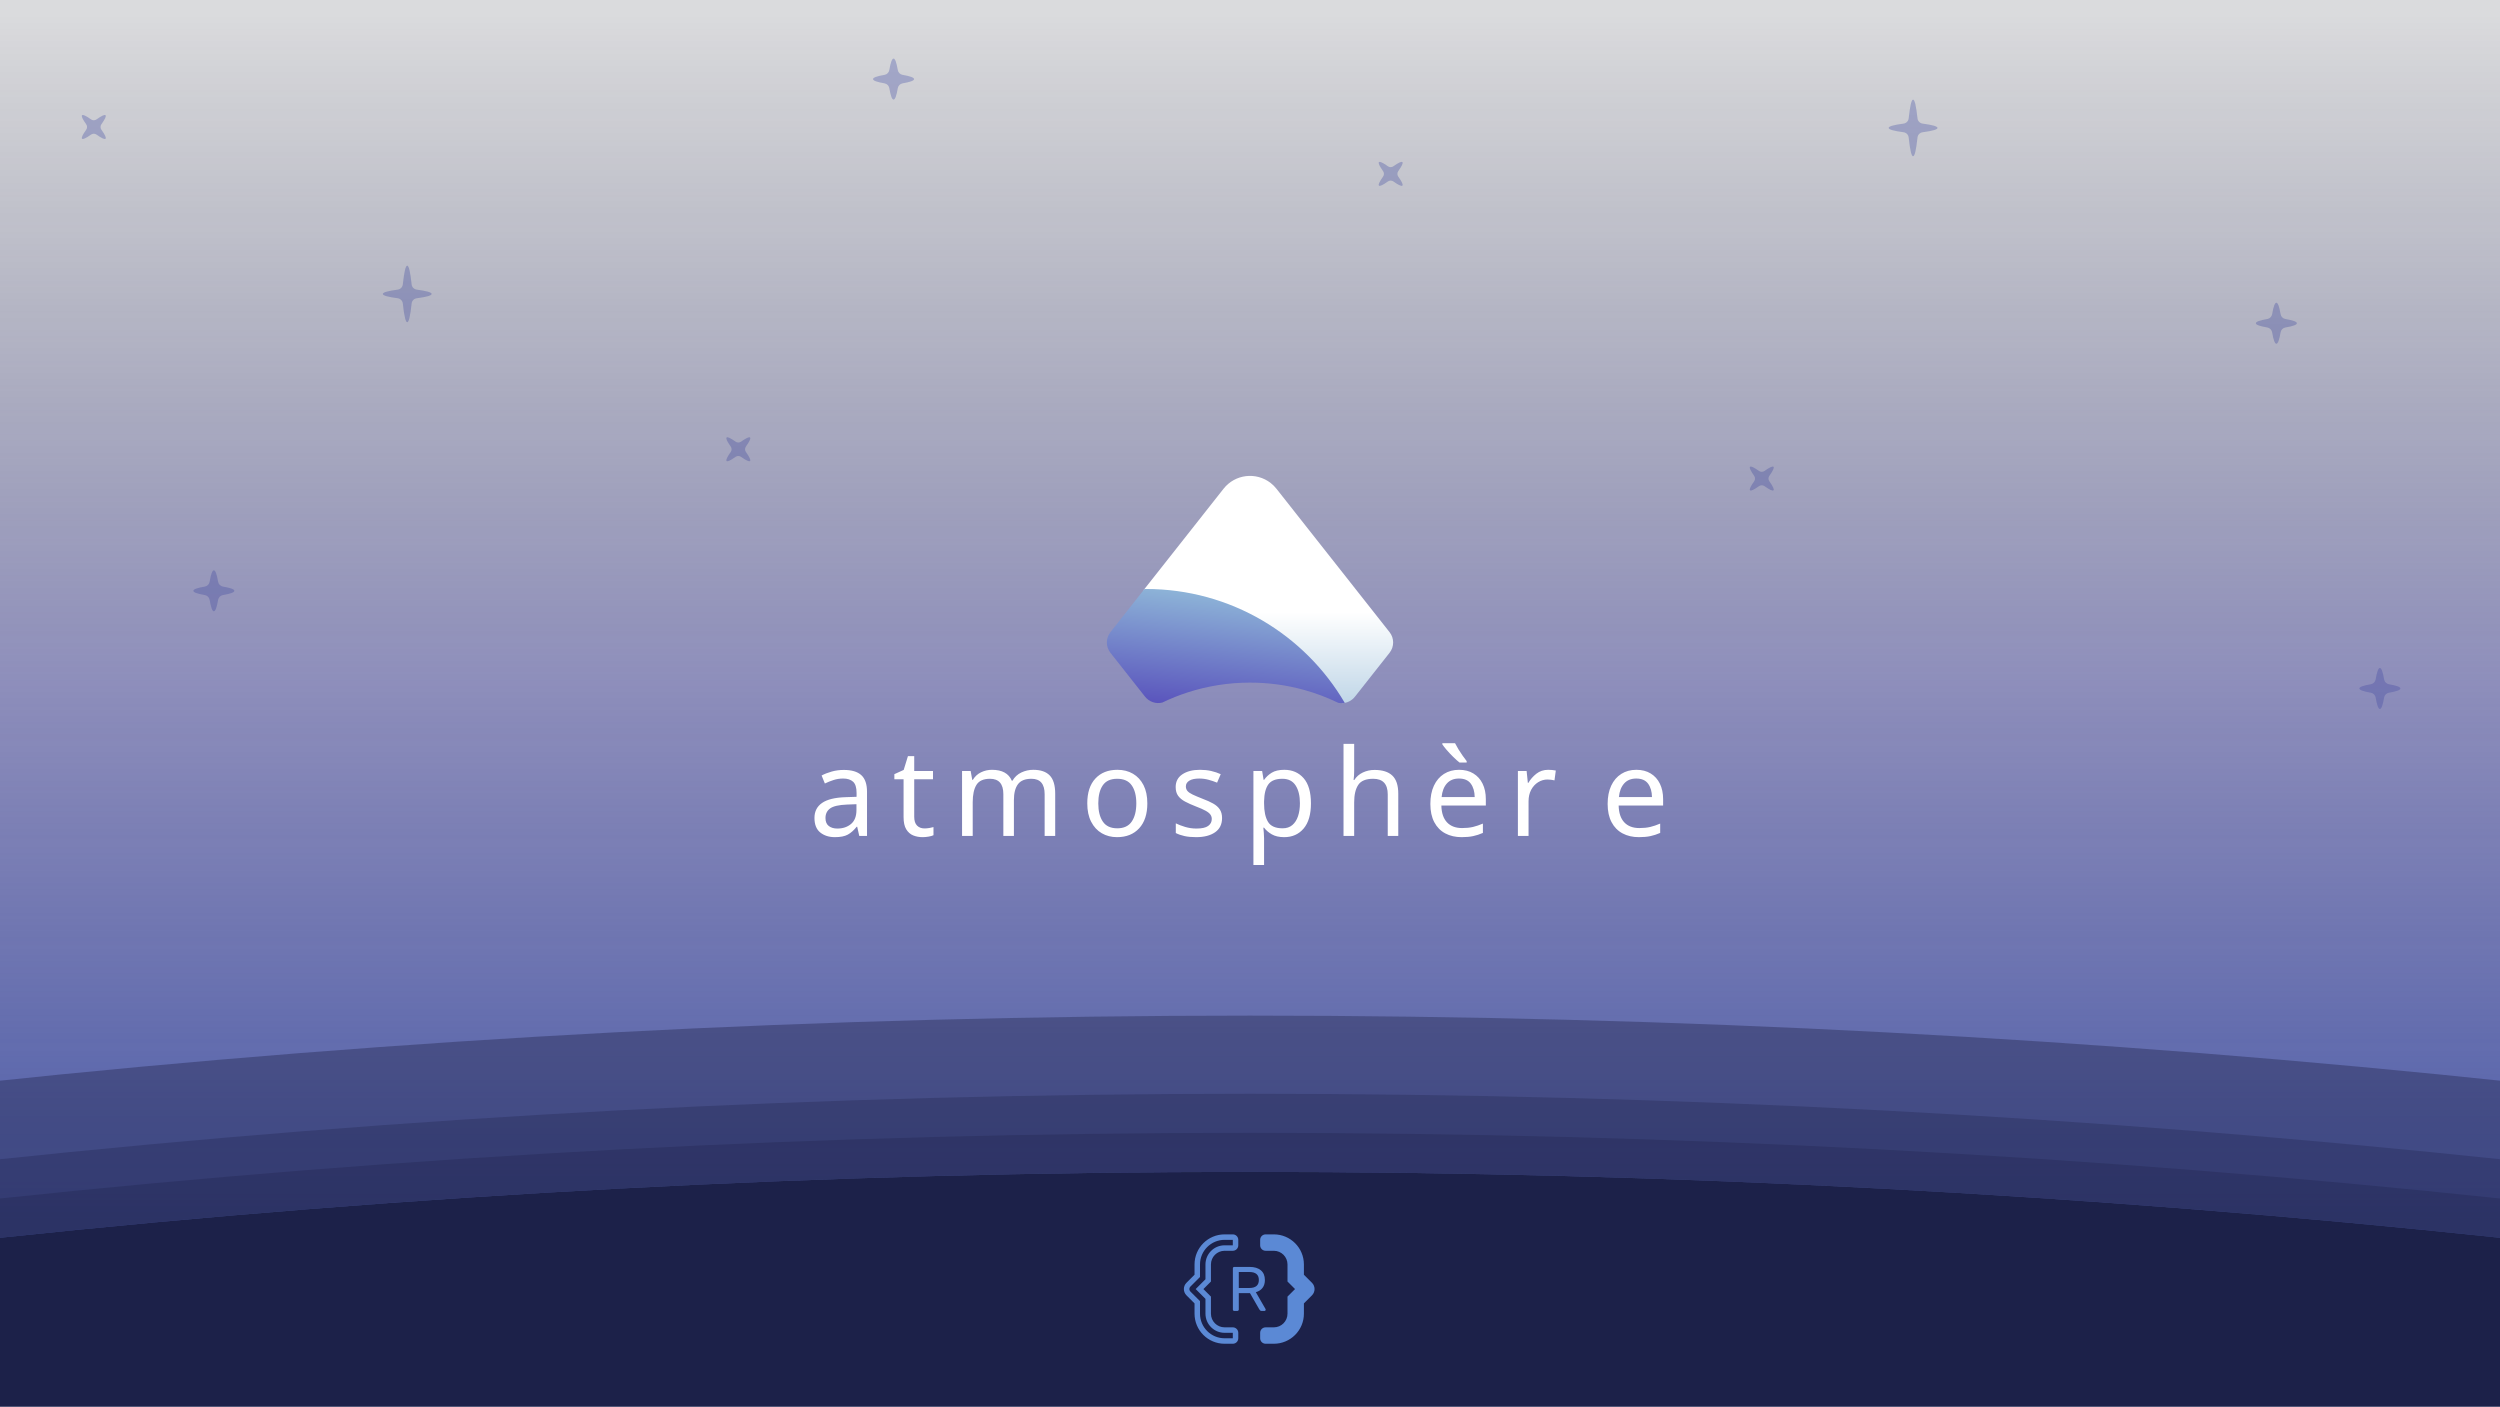
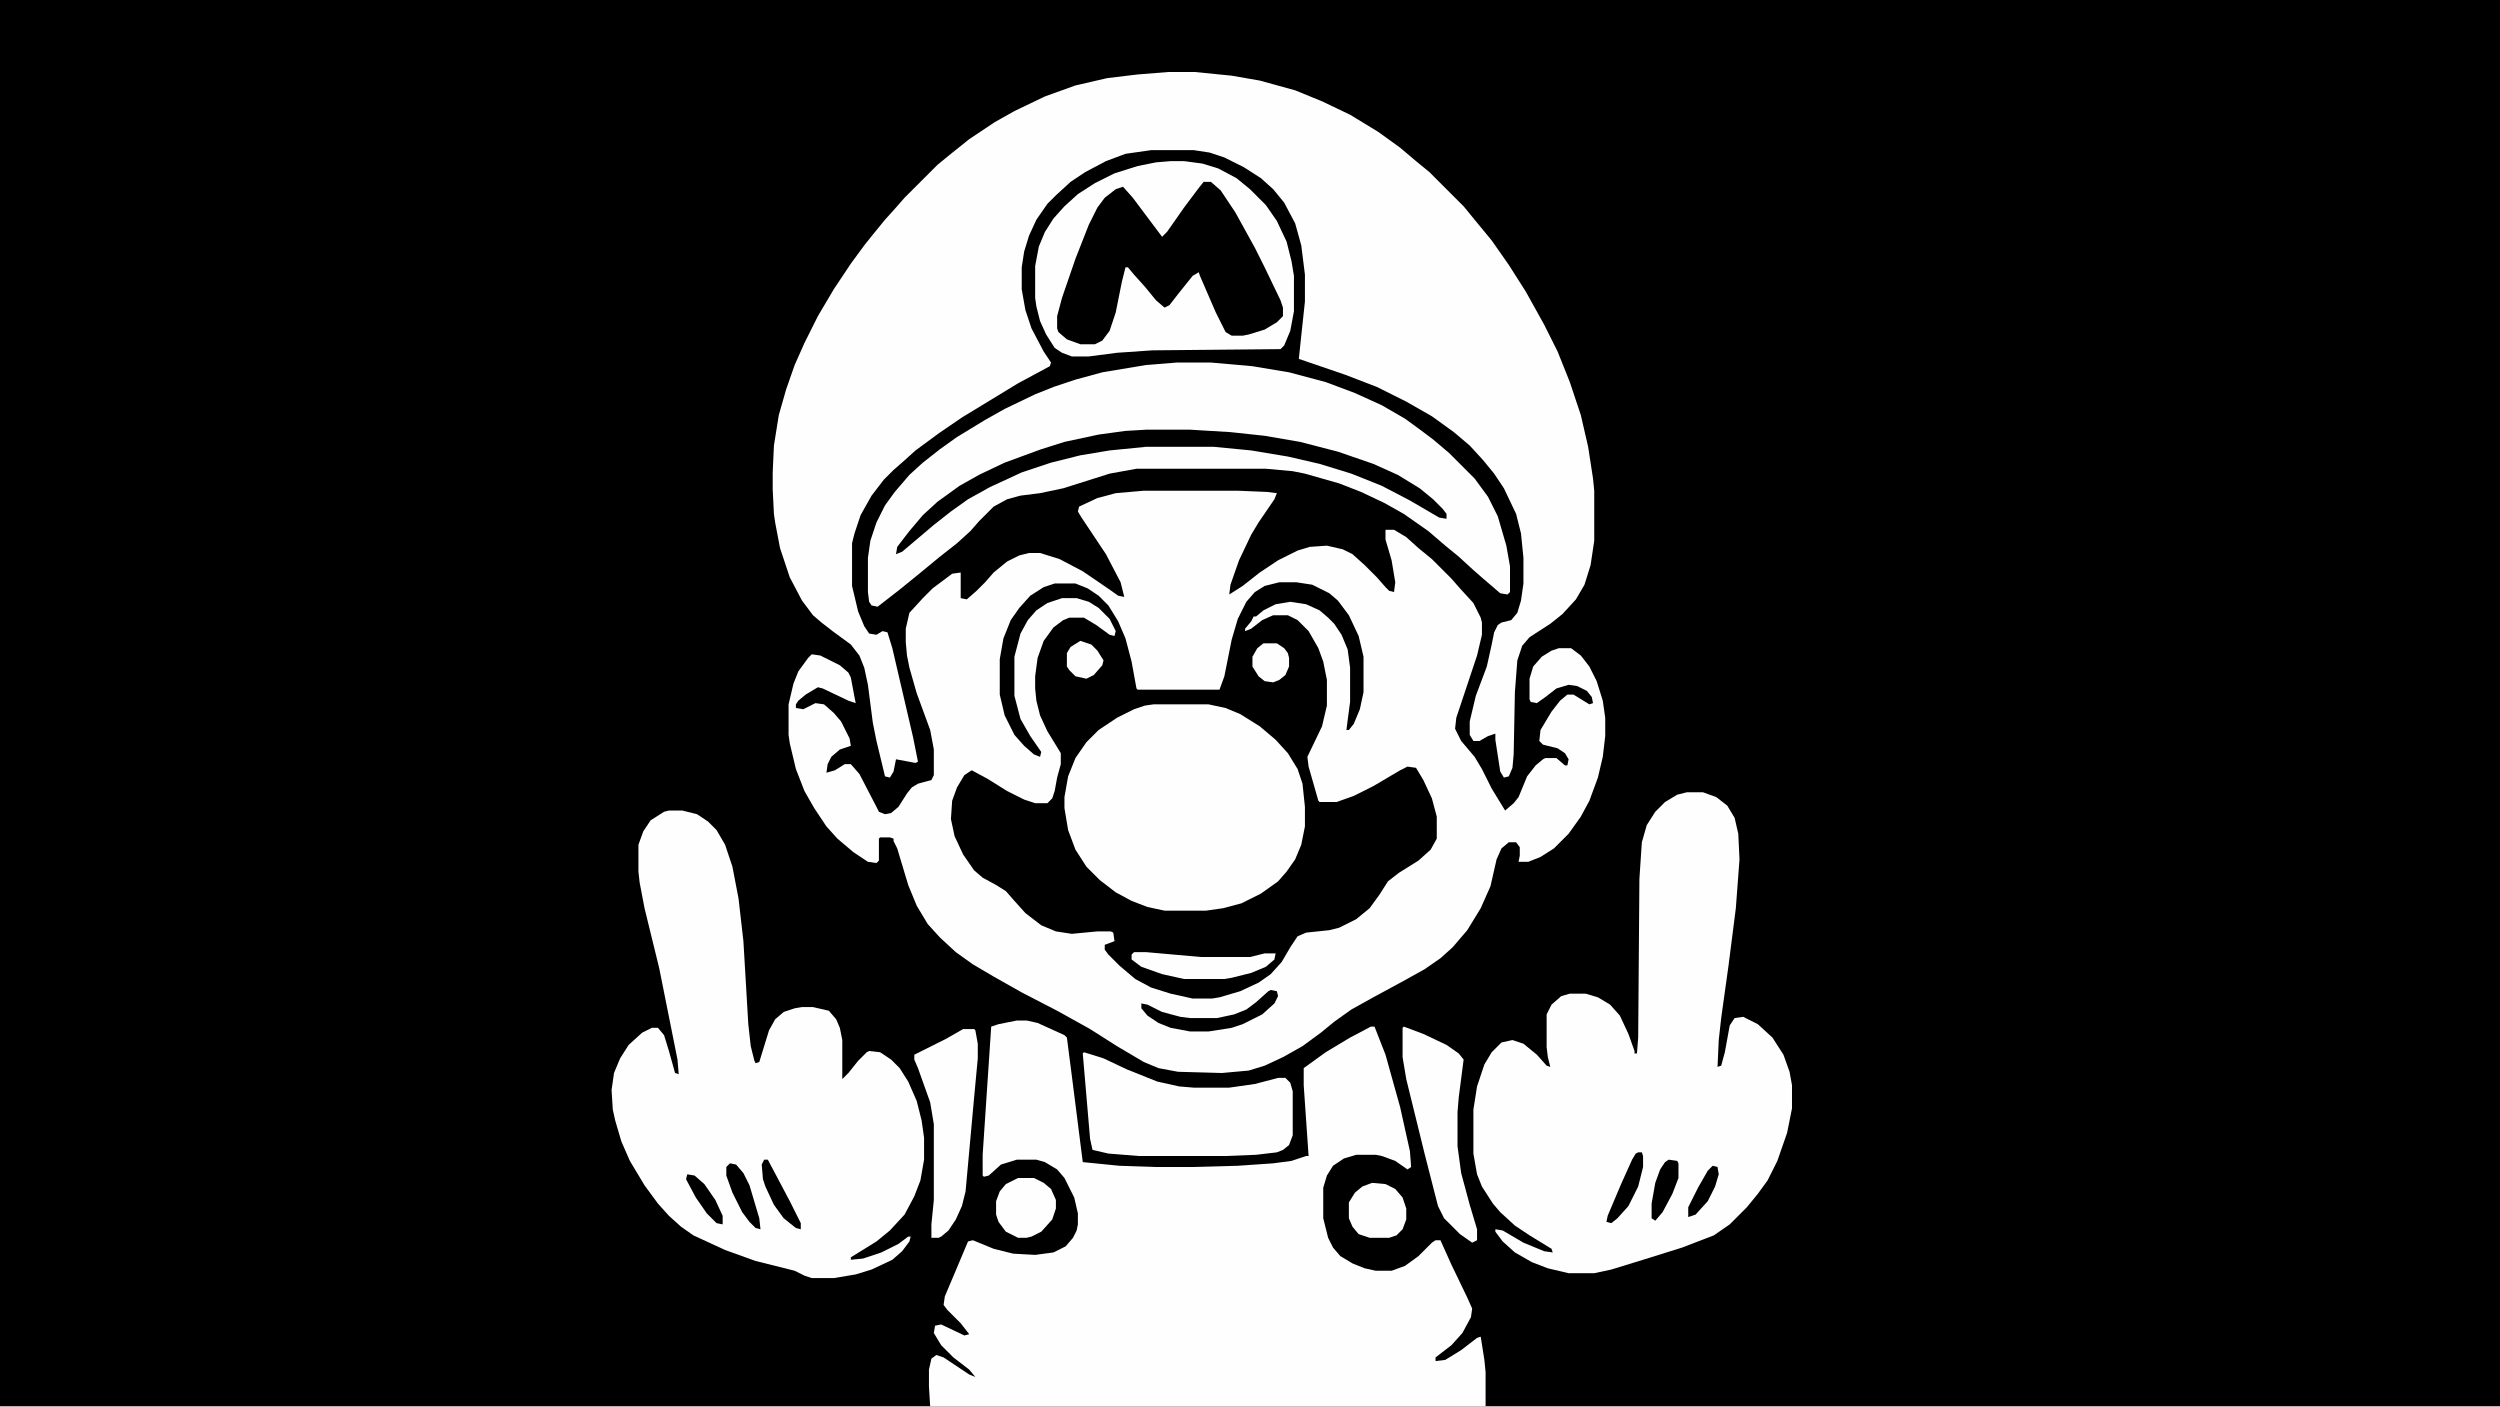
- <svg xmlns="http://www.w3.org/2000/svg" xmlns:xlink="http://www.w3.org/1999/xlink" width="1280" height="720" viewBox="0 0 1280 720" style="background:#141932">
-   <defs>
-     <linearGradient id="a" x1="50.142%" x2="50.142%" y1="100%" y2="0%">
-       <stop stop-color="#3952A8" offset="0%" />
-       <stop stop-color="#36378C" stop-opacity=".529" offset="51.507%" />
-       <stop stop-color="#151A32" stop-opacity=".097" offset="100%" />
-     </linearGradient>
-     <path id="b" d="M-3.41060513e-13,633.731 C210.282,611.434 423.805,600 640,600 C856.195,600 1069.718,611.434 1280,633.731 L1280,720 L0,720 L0,633.731 Z" />
-     <linearGradient id="c" x1="39.803%" x2="39.803%" y1="59.878%" y2="121.158%">
-       <stop stop-color="#FFFFFF" offset="0%" />
-       <stop stop-color="#9FC1DB" offset="100%" />
-     </linearGradient>
-     <linearGradient id="d" x1="50%" x2="25.242%" y1="0%" y2="111.09%">
-       <stop stop-color="#90B9D9" offset="0%" />
-       <stop stop-color="#554BBA" offset="100%" />
-     </linearGradient>
-   </defs>
-   <g fill="none" fill-rule="evenodd">
-     <g fill="#8089CA" transform="translate(36 30)" opacity=".504">
-       <path d="M948.355 33.285C953.452 33.957 956 34.695 956 35.5 956 36.305 953.452 37.043 948.355 37.715L948.355 37.715C946.982 37.896 945.911 38.993 945.764 40.371 945.079 46.79 944.325 50 943.5 50 942.675 50 941.921 46.79 941.236 40.371L941.236 40.371C941.089 38.993 940.018 37.896 938.645 37.715 933.548 37.043 931 36.305 931 35.5 931 34.695 933.548 33.957 938.645 33.285L938.645 33.285C940.018 33.104 941.089 32.007 941.236 30.629 941.921 24.21 942.675 21 943.5 21 944.325 21 945.079 24.21 945.764 30.629L945.764 30.629C945.911 32.007 946.982 33.104 948.355 33.285zM177.355 118.285C182.452 118.957 185 119.695 185 120.5 185 121.305 182.452 122.043 177.355 122.715L177.355 122.715C175.982 122.896 174.911 123.993 174.764 125.371 174.079 131.79 173.325 135 172.5 135 171.675 135 170.921 131.79 170.236 125.371L170.236 125.371C170.089 123.993 169.018 122.896 167.645 122.715 162.548 122.043 160 121.305 160 120.5 160 119.695 162.548 118.957 167.645 118.285L167.645 118.285C169.018 118.104 170.089 117.007 170.236 115.629 170.921 109.21 171.675 106 172.5 106 173.325 106 174.079 109.21 174.764 115.629L174.764 115.629C174.911 117.007 175.982 118.104 177.355 118.285zM78.132 270.327C82.044 270.987 84 271.712 84 272.5 84 273.288 82.044 274.013 78.132 274.673L78.132 274.673C76.873 274.886 75.886 275.873 75.673 277.132 75.013 281.044 74.288 283 73.5 283 72.712 283 71.987 281.044 71.327 277.132L71.327 277.132C71.114 275.873 70.127 274.886 68.868 274.673 64.956 274.013 63 273.288 63 272.5 63 271.712 64.956 270.987 68.868 270.327L68.868 270.327C70.127 270.114 71.114 269.127 71.327 267.868 71.987 263.956 72.712 262 73.5 262 74.288 262 75.013 263.956 75.673 267.868L75.673 267.868C75.886 269.127 76.873 270.114 78.132 270.327zM426.132 8.327C430.044 8.987 432 9.712 432 10.5 432 11.288 430.044 12.013 426.132 12.673L426.132 12.673C424.873 12.886 423.886 13.873 423.673 15.132 423.013 19.044 422.288 21 421.5 21 420.712 21 419.987 19.044 419.327 15.132L419.327 15.132C419.114 13.873 418.127 12.886 416.868 12.673 412.956 12.013 411 11.288 411 10.5 411 9.712 412.956 8.987 416.868 8.327L416.868 8.327C418.127 8.114 419.114 7.127 419.327 5.868 419.987 1.956 420.712 0 421.5 0 422.288 0 423.013 1.956 423.673 5.868L423.673 5.868C423.886 7.127 424.873 8.114 426.132 8.327zM1134.132 133.327C1138.044 133.987 1140 134.712 1140 135.5 1140 136.288 1138.044 137.013 1134.132 137.673L1134.132 137.673C1132.873 137.886 1131.886 138.873 1131.673 140.132 1131.013 144.044 1130.288 146 1129.5 146 1128.712 146 1127.987 144.044 1127.327 140.132L1127.327 140.132C1127.114 138.873 1126.127 137.886 1124.868 137.673 1120.956 137.013 1119 136.288 1119 135.5 1119 134.712 1120.956 133.987 1124.868 133.327L1124.868 133.327C1126.127 133.114 1127.114 132.127 1127.327 130.868 1127.987 126.956 1128.712 125 1129.5 125 1130.288 125 1131.013 126.956 1131.673 130.868L1131.673 130.868C1131.886 132.127 1132.873 133.114 1134.132 133.327zM1187.132 320.327C1191.044 320.987 1193 321.712 1193 322.5 1193 323.288 1191.044 324.013 1187.132 324.673L1187.132 324.673C1185.873 324.886 1184.886 325.873 1184.673 327.132 1184.013 331.044 1183.288 333 1182.5 333 1181.712 333 1180.987 331.044 1180.327 327.132L1180.327 327.132C1180.114 325.873 1179.127 324.886 1177.868 324.673 1173.956 324.013 1172 323.288 1172 322.5 1172 321.712 1173.956 320.987 1177.868 320.327L1177.868 320.327C1179.127 320.114 1180.114 319.127 1180.327 317.868 1180.987 313.956 1181.712 312 1182.5 312 1183.288 312 1184.013 313.956 1184.673 317.868L1184.673 317.868C1184.886 319.127 1185.873 320.114 1187.132 320.327z" />
-       <path d="M345.751,198.258 C348.931,198.794 350.521,199.381 350.521,200.021 C350.521,200.66 348.931,201.248 345.751,201.783 L345.751,201.783 C344.743,201.953 343.953,202.743 343.783,203.751 C343.248,206.931 342.66,208.521 342.021,208.521 C341.381,208.521 340.794,206.931 340.258,203.751 L340.258,203.751 C340.088,202.743 339.299,201.953 338.29,201.783 C335.111,201.248 333.521,200.66 333.521,200.021 C333.521,199.381 335.111,198.794 338.29,198.258 L338.29,198.258 C339.298,198.088 340.088,197.299 340.258,196.29 C340.794,193.111 341.381,191.521 342.021,191.521 C342.66,191.521 343.248,193.111 343.783,196.29 L343.783,196.29 C343.953,197.298 344.743,198.088 345.751,198.258 Z" transform="rotate(45 342.02 200.02)" />
-       <path d="M15.751,33.258 C18.931,33.794 20.521,34.381 20.521,35.021 C20.521,35.66 18.931,36.248 15.751,36.783 L15.751,36.783 C14.743,36.953 13.953,37.743 13.783,38.751 C13.248,41.931 12.66,43.521 12.021,43.521 C11.381,43.521 10.794,41.931 10.258,38.751 L10.258,38.751 C10.088,37.743 9.299,36.953 8.29,36.783 C5.111,36.248 3.521,35.66 3.521,35.021 C3.521,34.381 5.111,33.794 8.29,33.258 L8.29,33.258 C9.298,33.088 10.088,32.299 10.258,31.29 C10.794,28.111 11.381,26.521 12.021,26.521 C12.66,26.521 13.248,28.111 13.783,31.29 L13.783,31.29 C13.953,32.298 14.743,33.088 15.751,33.258 Z" transform="rotate(45 12.02 35.02)" />
-       <path d="M869.751,213.258 C872.931,213.794 874.521,214.381 874.521,215.021 C874.521,215.66 872.931,216.248 869.751,216.783 L869.751,216.783 C868.743,216.953 867.953,217.743 867.783,218.751 C867.248,221.931 866.66,223.521 866.021,223.521 C865.381,223.521 864.794,221.931 864.258,218.751 L864.258,218.751 C864.088,217.743 863.299,216.953 862.29,216.783 C859.111,216.248 857.521,215.66 857.521,215.021 C857.521,214.381 859.111,213.794 862.29,213.258 L862.29,213.258 C863.298,213.088 864.088,212.299 864.258,211.29 C864.794,208.111 865.381,206.521 866.021,206.521 C866.66,206.521 867.248,208.111 867.783,211.29 L867.783,211.29 C867.953,212.298 868.743,213.088 869.751,213.258 Z" transform="rotate(45 866.02 215.02)" />
-       <path d="M679.751,57.258 C682.931,57.794 684.521,58.381 684.521,59.021 C684.521,59.66 682.931,60.248 679.751,60.783 L679.751,60.783 C678.743,60.953 677.953,61.743 677.783,62.751 C677.248,65.931 676.66,67.521 676.021,67.521 C675.381,67.521 674.794,65.931 674.258,62.751 L674.258,62.751 C674.088,61.743 673.299,60.953 672.29,60.783 C669.111,60.248 667.521,59.66 667.521,59.021 C667.521,58.381 669.111,57.794 672.29,57.258 L672.29,57.258 C673.298,57.088 674.088,56.299 674.258,55.29 C674.794,52.111 675.381,50.521 676.021,50.521 C676.66,50.521 677.248,52.111 677.783,55.29 L677.783,55.29 C677.953,56.298 678.743,57.088 679.751,57.258 Z" transform="rotate(45 676.02 59.02)" />
-     </g>
-     <rect width="1280" height="720" fill="url(#a)" />
-     <use fill="#1C2149" xlink:href="#b" />
-     <path stroke="#1C2149" stroke-opacity=".3" stroke-width="20" d="M-1.054,623.787 C210.851,601.318 424.732,590 640,590 C855.268,590 1069.149,601.318 1281.054,623.787 L1290,624.736 L1290,730 L-10,730 L-10,624.736 L-1.054,623.787 Z" />
-     <path stroke="#1C2149" stroke-opacity=".3" stroke-width="40" d="M-2.109,613.843 C210.147,591.337 424.38,580 640,580 C855.62,580 1069.853,591.337 1282.109,613.843 L1300,615.74 L1300,740 L-20,740 L-20,615.74 L-2.109,613.843 Z" />
-     <path stroke="#21254D" stroke-opacity=".4" stroke-width="80" d="M-4.218,593.954 C208.738,571.374 423.675,560 640,560 C856.325,560 1071.262,571.374 1284.218,593.954 L1320,597.749 L1320,760 L-40,760 L-40,597.749 L-4.218,593.954 Z" />
-     <g fill="#5B89D5" transform="translate(606 632)">
-       <path d="M25.427,38.991 C25.298,38.851 25.234,38.674 25.234,38.459 L25.234,17.433 C25.234,17.197 25.298,17.009 25.427,16.869 C25.556,16.73 25.727,16.66 25.942,16.66 L33.799,16.66 C36.246,16.66 38.162,17.234 39.547,18.383 C40.931,19.531 41.623,21.2 41.623,23.39 C41.623,25.021 41.216,26.363 40.4,27.415 C39.584,28.467 38.446,29.197 36.987,29.604 L41.945,38.202 C42.01,38.331 42.042,38.449 42.042,38.556 C42.042,38.728 41.978,38.878 41.849,39.007 C41.72,39.136 41.57,39.2 41.398,39.2 L39.981,39.2 C39.659,39.2 39.407,39.125 39.224,38.975 C39.042,38.824 38.876,38.61 38.725,38.331 L33.992,30.087 L28.26,30.087 L28.26,38.459 C28.26,38.674 28.185,38.851 28.035,38.991 C27.885,39.13 27.702,39.2 27.488,39.2 L25.942,39.2 C25.727,39.2 25.556,39.13 25.427,38.991 Z M33.67,27.447 C36.911,27.447 38.532,26.084 38.532,23.358 C38.532,20.631 36.911,19.268 33.67,19.268 L28.26,19.268 L28.26,27.447 L33.67,27.447 Z M53.2,31.86 L57.06,28 L53.2,24.14 L53.2,15.402 C53.2,11.535 50.065,8.4 46.198,8.4 L42.001,8.4 C40.451,8.4 39.2,7.148 39.2,5.603 L39.2,2.797 C39.2,1.253 40.454,0 42.001,0 L46.198,0 C54.704,0 61.6,6.896 61.6,15.402 L61.6,20.66 L65.722,24.782 C67.5,26.561 67.497,29.443 65.722,31.218 L61.6,35.34 L61.6,40.598 C61.6,49.104 54.704,56 46.198,56 L42.001,56 C40.451,56 39.2,54.748 39.2,53.203 L39.2,50.397 C39.2,48.853 40.454,47.6 42.001,47.6 L46.198,47.6 C50.065,47.6 53.2,44.465 53.2,40.598 L53.2,31.86 Z M25.2,50.4 L21.002,50.4 C15.589,50.4 11.2,46.011 11.2,40.598 L11.2,33.02 L6.18,28 L11.2,22.98 L11.2,15.402 C11.2,9.989 15.589,5.6 21.002,5.6 L25.2,5.6 L25.2,2.8 L21.002,2.8 C14.042,2.8 8.4,8.442 8.4,15.402 L8.4,21.82 L3.458,26.762 C2.775,27.446 2.775,28.555 3.458,29.238 L8.4,34.18 L8.4,40.598 C8.4,47.558 14.042,53.2 21.002,53.2 L25.2,53.2 L25.2,50.4 Z M1.478,24.782 L5.6,20.66 L5.6,15.402 C5.6,6.896 12.496,0 21.002,0 L25.199,0 C26.746,0 28,1.253 28,2.797 L28,5.603 C28,7.148 26.749,8.4 25.199,8.4 L21.002,8.4 C17.135,8.4 14,11.535 14,15.402 L14,24.14 L10.14,28 L14,31.86 L14,40.598 C14,44.465 17.135,47.6 21.002,47.6 L25.199,47.6 C26.746,47.6 28,48.853 28,50.397 L28,53.203 C28,54.748 26.749,56 25.199,56 L21.002,56 C12.496,56 5.6,49.104 5.6,40.598 L5.6,35.34 L1.478,31.218 C-0.297,29.443 -0.3,26.561 1.478,24.782 Z" />
-     </g>
-     <g transform="translate(414 192)">
-       <text fill="#FFFFFF" font-family="Montserrat-Light, Montserrat" font-size="62" font-weight="300" letter-spacing="8">
-         <tspan x=".144" y="236">atmosphèr</tspan>
-         <tspan x="405.704" y="236" letter-spacing="9.697">e</tspan>
-       </text>
-       <g transform="translate(152.094 51.563)">
-         <path fill="url(#c)" d="M121.079,116.457 C113.008,102.506 94.672,84.152 73.906,72.117 C54.751,61.016 34.375,60.133 19.313,58.722 L60.391,6.644 C66.256,-0.791 77.061,-2.082 84.525,3.759 C85.602,4.602 86.575,5.571 87.421,6.644 L145.36,80.097 C147.808,83.201 147.808,87.57 145.36,90.675 L127.597,113.194 C125.978,115.242 123.568,116.388 121.079,116.457 Z" />
-         <path fill="url(#d)" d="M101.434,109.631 C92.671,107.219 83.44,105.931 73.906,105.931 C62.799,105.931 52.102,107.68 42.078,110.916 C37.582,112.368 33.222,114.119 29.02,116.145 C25.78,116.959 22.291,115.825 20.167,113.132 L2.453,90.675 C0.004,87.57 0.004,83.201 2.453,80.097 L19.887,57.995 C20.133,57.994 20.379,57.993 20.625,57.993 C64.072,57.993 102.022,81.435 122.424,116.314 C121.322,116.519 120.177,116.511 119.055,116.272 C113.447,113.548 107.555,111.315 101.434,109.631 Z" />
-       </g>
-     </g>
-   </g>
+ <svg xmlns="http://www.w3.org/2000/svg" version="1.1" viewBox="0 0 2048 1152" width="1280" height="720">
+   <path transform="translate(0)" d="m0 0h2048v1152h-2048z" />
+   <path transform="translate(937,402)" d="m0 0h77l24 1 8 1-2 5-13 19-6 10-10 21-7 20-1 8 11-7 14-11 15-10 16-8 10-3 14-1 13 3 8 4 10 9 10 10 7 8 3 3 4 1 1-8-3-18-5-17v-8h7l10 6 10 9 11 9 16 16 7 8 11 12 6 12 1 4v10l-4 17-17 51-1 9 5 10 11 13 6 10 8 16 11 18 7-6 4-5 7-17 7-9 6-5 2-1h9l7 6h2l1-5-3-5-6-4-12-3-3-3 1-9 9-15 7-9 6-5h5l13 8 3-1-1-5-4-5-8-4-7-1-10 3-9 7-7 5-5-1-1-2v-17l3-10 7-8 8-5 6-2h10l8 6 7 9 6 12 5 16 2 14v15l-2 17-4 17-7 19-7 13-10 14-12 12-11 7-10 4h-8l1-5v-7l-3-4h-6l-6 5-4 9-5 22-8 18-11 18-12 14-10 9-13 9-18 10-24 13-18 10-14 10-11 9-15 11-16 9-15 7-13 4-22 2-36-1-16-3-12-5-22-13-22-14-27-15-29-15-23-13-17-10-14-10-13-12-10-11-9-15-7-17-9-30-3-6v-2l-3-1h-8l-1 1v18l-2 2-7-1-12-8-13-11-9-10-10-15-8-14-7-18-5-21-1-7v-25l4-17 4-10 8-11 3-3 7 1 16 8 7 6 2 4 3 16 1 5-6-2-21-10-4-1-10 6-6 5-2 3v3l6 1 10-5 7 1 8 7 6 7 7 14 1 6-9 3-7 6-3 6-1 7 7-2 8-5h5l7 8 14 27 2 4 5 2 5-1 6-5 7-11 4-5 5-3 11-3 2-4v-21l-3-16-11-30-6-21-2-10-1-11v-11l3-13 11-12 8-8 16-12 7-1v21l5 1 8-7 7-7 7-8 11-9 10-5 8-2h9l16 5 19 10 22 15 7 5 5 1-3-12-12-23-20-30-3-5 1-4 15-7 15-4z" fill="#FEFEFE" />
+   <path transform="translate(957,59)" d="m0 0h22l30 3 23 4 29 8 22 9 23 11 23 14 18 13 13 11 11 9 28 28 9 11 14 17 14 20 14 22 15 27 11 22 10 25 9 27 6 26 4 26 1 10v41l-3 20-5 16-7 12-11 12-10 8-17 11-6 7-4 12-2 26-1 51-1 11-3 7-4 1-3-5-4-26v-5l-6 2-7 4h-5l-3-5v-11l5-21 9-24 4-18 2-10 3-6 3-2 8-2 5-6 3-10 2-14v-21l-2-20-4-16-10-21-8-12-9-11-11-12-13-11-18-13-21-12-24-12-26-10-38-13 2-19 3-28v-22l-3-24-5-18-9-17-9-11-10-9-14-9-16-8-12-4-13-2h-35l-21 3-16 6-17 9-12 8-12 11-7 7-9 13-6 13-4 13-2 13v18l3 17 5 15 10 19 6 9-1 3-26 14-46 28-19 13-19 14-10 9-8 7-8 8-10 13-9 16-5 15-2 8v35l5 21 5 12 4 6 6 1 5-3 4 1 4 13 17 73 4 20-2 1-16-3-2 10-3 5-4-1-7-29-3-15-4-31-3-14-4-10-7-9-15-11-9-7-7-6-9-12-10-19-8-24-4-21-1-7-1-20v-14l1-22 4-25 6-21 7-20 8-18 11-22 13-22 14-21 11-15 8-10 9-11 9-10 7-8 27-27 11-9 15-12 21-14 16-9 25-12 25-9 26-6 25-3z" fill="#FEFEFE" />
+   <path transform="translate(833,836)" d="m0 0h8l9 2 22 10 2 2 4 31 9 71 30 3 29 1h31l37-1 29-2 15-2 12-4h2l-4-58v-14l18-13 20-12 17-9h3l9 23 12 43 8 36 1 13-3 2-10-7-11-4-5-1h-16l-10 3-9 6-5 8-3 10v25l4 16 4 8 6 7 10 6 10 4 9 2h13l11-4 11-8 11-11 3-2h4l9 20 13 27 4 9-1 7-7 13-9 10-13 10v3l8-1 13-8 13-10 3-1 3 19 1 10v28h-455l-1-16v-14l2-9 4-3 6 2 21 14 5 2-5-6-13-10-10-10-6-10 1-6 5-1 19 9 4-1-7-9-11-11-3-4 1-7 11-26 8-19 4-1 17 7 16 4 18 1 15-2 10-5 6-7 3-6 1-5v-9l-3-13-8-16-6-7-10-6-7-2h-16l-13 4-10 9-4 1-1-1v-17l7-105 6-2z" fill="#FEFEFE" />
+   <path transform="translate(1048,477)" d="m0 0h14l13 2 14 7 7 6 9 12 8 17 4 17v29l-3 14-5 12-4 5h-2l1-8 2-15v-28l-2-15-5-12-6-9-5-5-7-6-11-5-13-2-12 2-10 5-6 5h-2l-2 4-5 6v2l5-2 9-7 9-4h12l8 4 9 9 8 14 4 11 3 15v21l-4 17-12 25 1 8 8 28 1 1h14l14-5 16-8 22-13 6-3 7 1 6 10 7 15 4 15v18l-5 9-10 9-16 10-9 7-7 11-8 11-11 9-14 7-8 2-19 2-7 3-6 9-7 12-9 10-10 7-15 7-17 5-6 1h-16l-18-4-16-5-13-7-13-11-9-9-3-4v-4l8-3-1-7-2-1h-11l-21 2-13-2-12-5-13-10-9-10-7-8-8-5-11-6-7-6-9-13-7-15-3-14 1-15 4-11 6-10 6-4 13 7 16 10 14 7 9 3h10l4-4 2-6 2-11 3-11v-9l-11-18-6-13-3-12-1-10v-10l2-15 5-14 8-11 8-6 5-2h12l10 6 11 8 4 1 1-4-5-10-9-9-8-5-10-3h-12l-12 4-9 6-7 8-6 11-5 19v32l5 19 8 14 9 13-1 4-5-2-8-7-8-9-8-16-4-17v-29l3-17 6-15 7-10 9-10 11-7 9-3h17l10 4 9 6 8 8 8 13 6 14 5 19 4 22 1 1h67l4-11 6-30 5-17 7-14 7-8 8-5z" />
+   <path transform="translate(1382,649)" d="m0 0h13l11 4 9 7 6 10 3 13 1 21-3 40-6 47-6 43-2 18-1 22 3-1 3-11 4-22 4-6 7-1 12 6 12 11 9 14 5 14 2 11v19l-4 20-8 23-8 16-8 11-9 11-14 14-13 9-26 10-32 10-26 8-14 3h-21l-17-4-13-5-14-8-10-9-6-8v-2l6 1 17 10 17 7 7 1-1-3-18-11-12-8-12-11-6-7-9-14-4-10-3-17v-36l3-19 6-18 6-10 8-8 9-2 9 3 11 9 8 9 3 1-2-8-1-8v-27l4-8 8-7 7-2h13l10 3 10 6 8 9 7 15 5 14v2h2l1-13 1-130 2-30 4-14 7-11 8-8 10-6z" fill="#FEFEFE" />
+   <path transform="translate(548,664)" d="m0 0h11l12 3 9 6 7 7 7 12 6 18 5 26 4 35 4 68 2 18 3 12 1 2 3-1 8-26 5-9 7-6 9-3 6-1h9l13 3 6 7 3 7 2 10v32l5-5 8-10 7-7 2-1 9 1 9 6 7 7 7 11 7 16 4 16 2 14v18l-3 17-5 13-8 15-12 13-11 9-21 13v2l10-1 15-5 14-7 8-6h2l-1 4-6 8-8 7-17 8-13 4-18 3h-18l-6-2-8-4-32-8-25-9-26-12-10-7-10-9-9-10-11-15-12-20-7-16-5-17-2-9-1-16 2-14 5-12 7-11 11-10 8-4h5l5 6 4 13 5 18 3 1-1-12-15-75-12-49-4-21-1-9v-22l4-11 6-9 11-7z" fill="#FEFEFE" />
+   <path transform="translate(964,297)" d="m0 0h28l34 3 30 5 30 8 24 9 22 10 19 11 11 8 12 9 13 11 21 21 11 15 8 16 7 24 3 17v21l-2 2-6-1-14-12-8-7-12-11-11-9-14-12-20-14-16-9-19-9-18-7-28-8-10-2-22-2h-106l-22 4-38 12-19 4-16 2-11 3-11 6-12 12-7 8-11 10-14 11-17 14-16 13-18 14-5-1-2-3-1-8v-28l2-14 5-15 7-14 8-11 12-14 11-10 14-11 14-10 23-14 16-9 25-12 15-6 18-6 22-6 36-6z" fill="#FEFEFE" />
+   <path transform="translate(959,132)" d="m0 0h11l15 2 13 4 15 8 11 9 13 13 9 13 8 17 4 16 2 12v29l-3 16-5 12-3 3-105 1-29 2-23 3h-14l-8-3-6-4-7-11-5-11-3-12-1-7v-26l3-16 5-12 7-11 9-10 11-10 14-9 16-8 19-6 15-3z" fill="#FEFEFE" />
+   <path transform="translate(945,577)" d="m0 0h45l14 3 12 5 16 10 13 11 10 11 8 13 4 12 2 19v16l-3 15-5 12-7 10-7 8-14 10-16 8-15 4-14 2h-34l-14-3-13-5-13-7-13-10-11-11-9-14-6-16-3-18v-9l3-17 6-15 9-13 10-10 15-10 14-7 9-3z" fill="#FEFEFE" />
+   <path transform="translate(986,149)" d="m0 0h6l8 7 12 18 16 29 8 16 13 27 2 6v7l-5 5-10 6-13 4-5 1h-9l-5-3-8-16-13-30-1-3-5 3-12 15-7 9-4 2-7-6-9-11-9-10-5-6h-2l-3 12-5 25-5 15-6 8-6 3h-12l-11-4-7-6-1-3v-10l4-15 11-32 11-28 7-14 6-8 9-7 6-2 8 9 24 32 4-4 14-20 12-16z" />
+   <path transform="translate(888,862)" d="m0 0 16 5 19 9 25 10 18 4 12 1h29l21-3 19-5h6l4 4 2 7v36l-3 8-5 4-5 2-17 2-25 1h-71l-25-2-13-3-2-9-6-70z" fill="#FEFEFE" />
+   <path transform="translate(939,352)" d="m0 0h36l33 2 28 3 29 5 31 8 29 10 20 9 18 11 11 9 8 8 3 4v4l-6-1-24-14-23-12-25-10-26-8-26-6-30-5-31-3h-55l-30 3-24 4-24 6-24 8-26 12-18 10-14 10-14 11-26 22-5 2 1-6 10-13 11-13 12-11 18-13 16-9 21-10 30-11 19-6 28-6 22-3z" />
+   <path transform="translate(1150,841)" d="m0 0 16 6 19 9 10 7 4 5-4 31-1 12v28l3 22 7 26 6 20v9l-4 2-10-7-13-13-5-10-11-43-15-61-3-18v-24z" fill="#FEFEFE" />
+   <path transform="translate(789,843)" d="m0 0h9l1 1 2 11v12l-3 32-7 77-3 12-5 11-6 9-6 5-2 1h-6v-11l2-20v-62l-3-18-10-28-3-7v-4l26-13z" fill="#FEFEFE" />
+   <path transform="translate(834,965)" d="m0 0h13l8 4 6 5 4 9v7l-3 9-9 10-8 4-4 1h-7l-10-5-6-8-2-6v-11l3-8 5-6z" fill="#FEFEFE" />
+   <path transform="translate(1124,969)" d="m0 0 11 1 8 4 6 7 3 9v9l-3 8-5 5-6 2h-16l-9-3-5-6-3-7v-13l5-8 6-5z" fill="#FEFEFE" />
+   <path transform="translate(929,780)" d="m0 0h10l45 4h40l12-3h9l-1 5-7 6-12 5-16 4-6 1h-33l-18-4-17-6-8-6v-4z" fill="#FEFEFE" />
+   <path transform="translate(1041,811)" d="m0 0 5 1 1 4-3 6-10 9-16 8-9 3-19 3h-15l-16-3-10-4-9-6-5-6v-4l5 1 12 6 15 4 8 1h22l14-3 10-4 8-6 10-9z" />
+   <path transform="translate(1035,527)" d="m0 0h11l6 4 3 4 1 4v7l-3 7-5 4-5 2-7-1-5-4-5-8v-8l4-7z" fill="#FEFEFE" />
+   <path transform="translate(885,525)" d="m0 0 9 3 5 5 5 8-1 4-7 8-6 3-9-2-5-5-2-3v-11l3-5z" fill="#FEFEFE" />
+   <path transform="translate(1342,944)" d="m0 0h3l1 3v9l-4 16-8 16-9 10-5 4-4-1 1-5 11-26 9-20 3-5z" />
+   <path transform="translate(598,953)" d="m0 0 5 1 6 7 5 10 8 27 1 9-4-1-5-5-6-8-8-16-5-14v-7z" />
+   <path transform="translate(1367,950)" d="m0 0 7 1 1 2v12l-5 13-8 15-6 7-3-2v-12l3-17 4-11 4-6z" />
+   <path transform="translate(626,950)" d="m0 0h3l18 34 9 18v5l-4-1-10-8-8-11-7-15-2-6-1-12z" />
+   <path transform="translate(563,962)" d="m0 0 6 1 8 7 9 13 6 13v7l-5-1-8-8-9-13-8-15z" />
+   <path transform="translate(1403,955)" d="m0 0 4 1 1 6-3 10-6 12-10 11-6 2v-8l8-16 8-14z" />
</svg>
